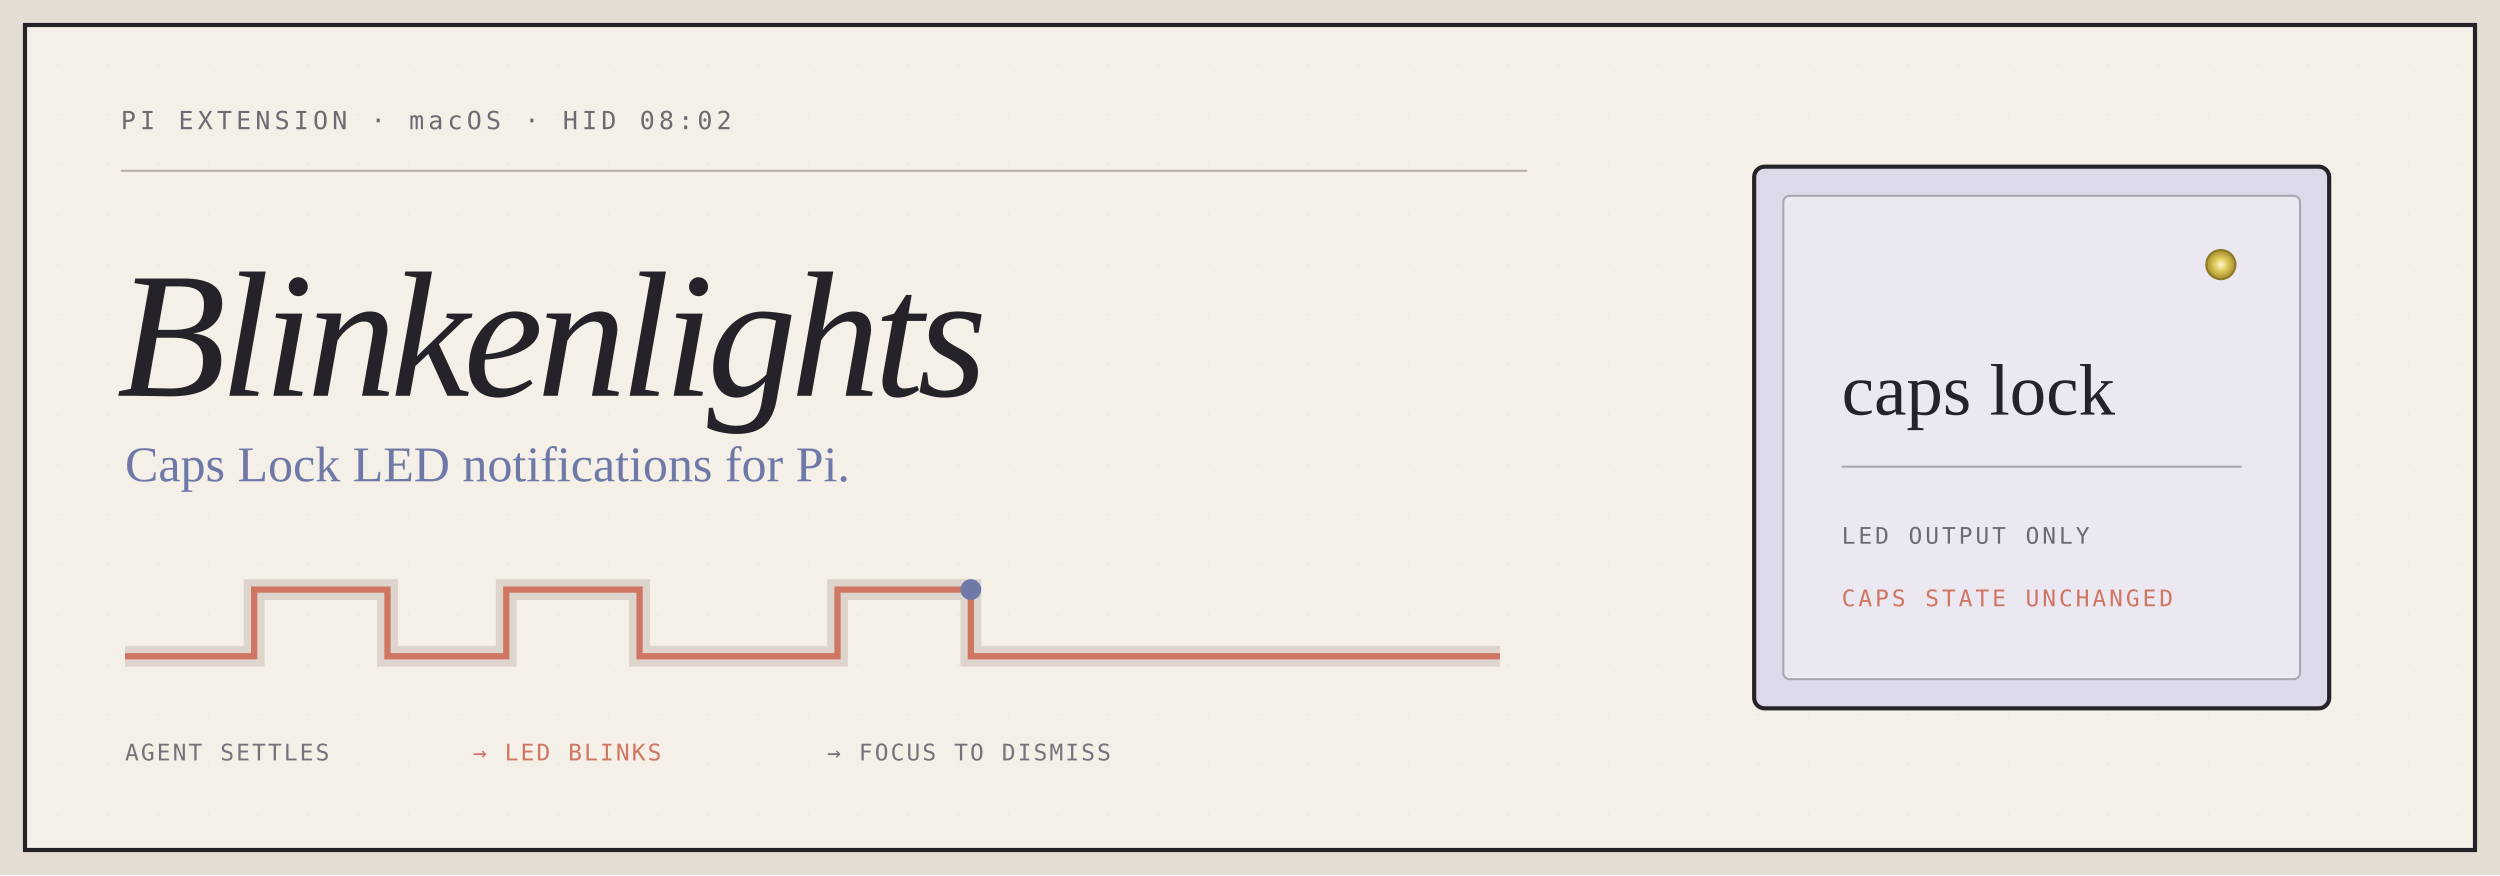
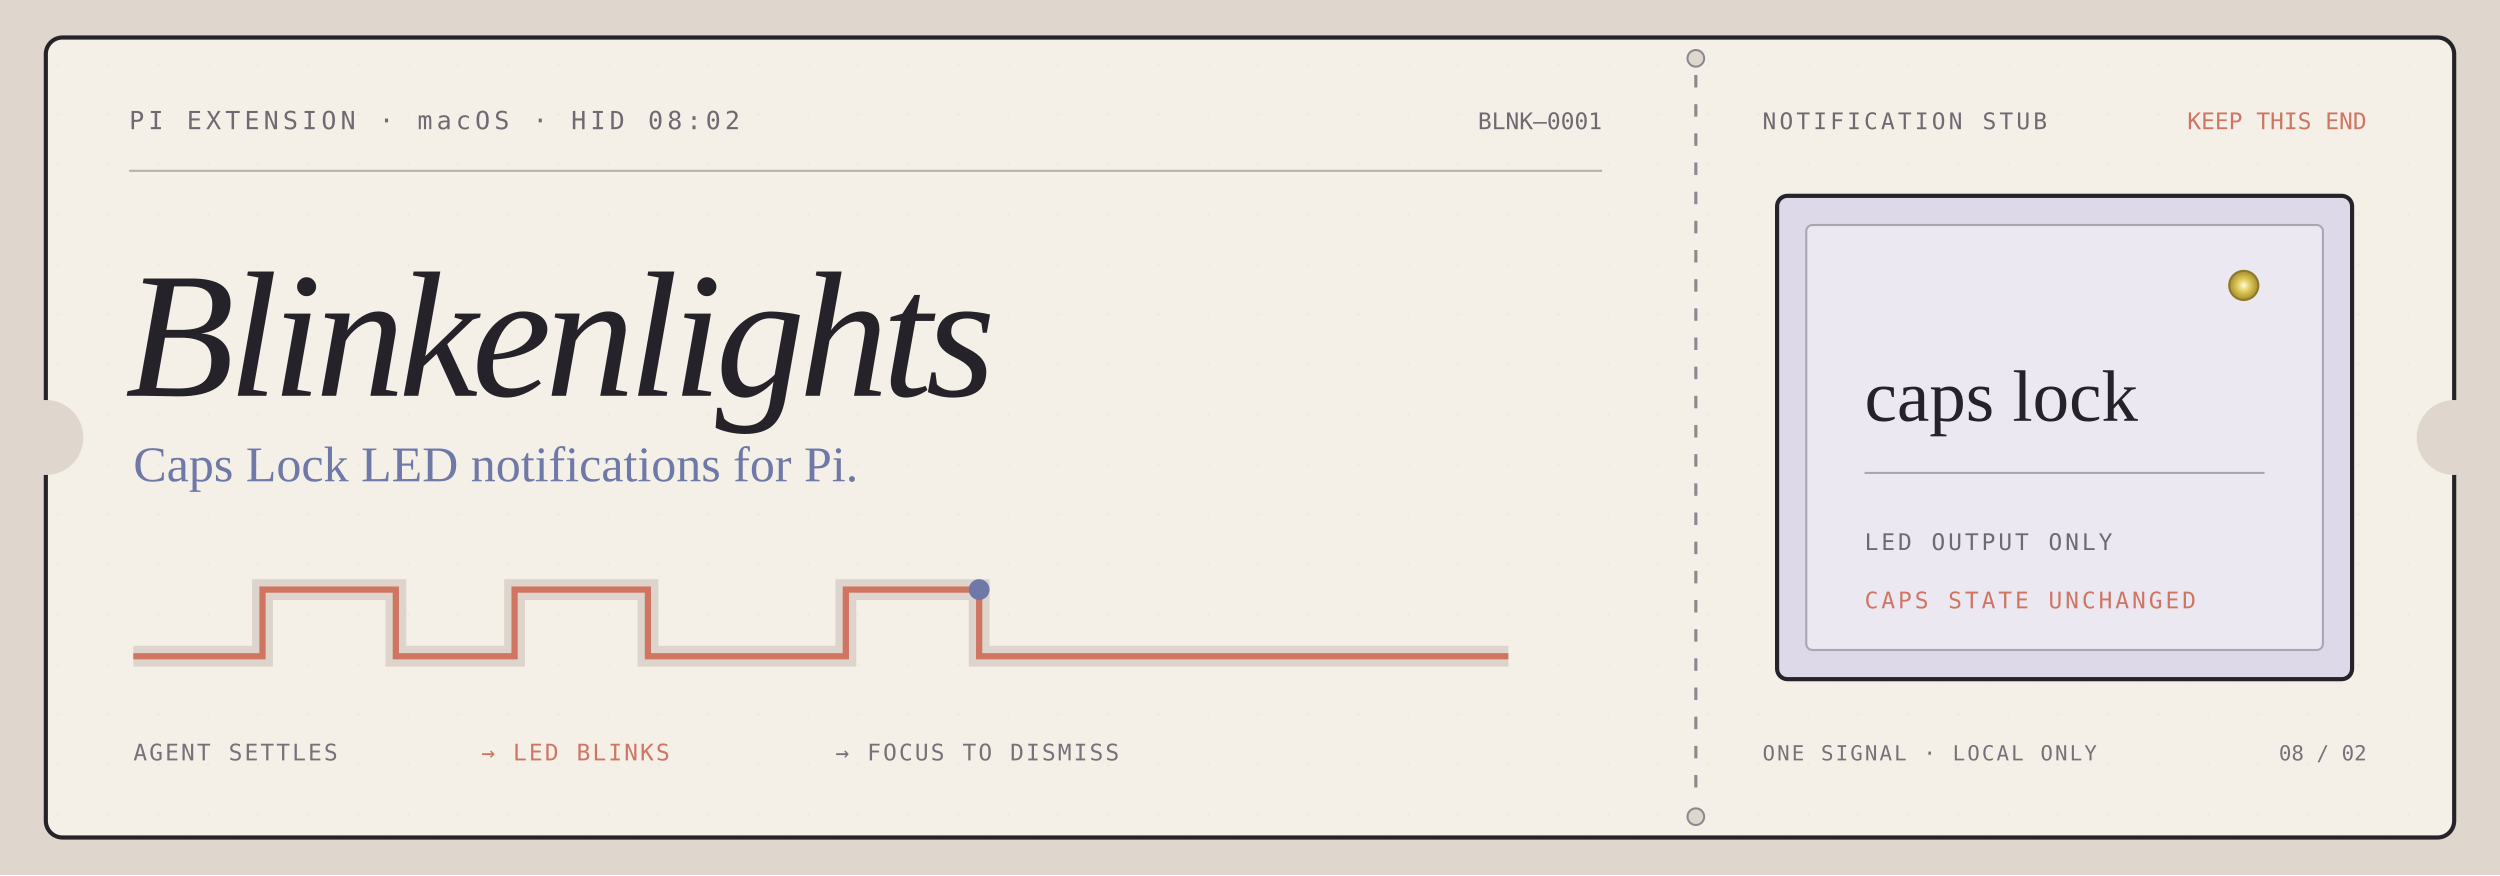
<svg xmlns="http://www.w3.org/2000/svg" width="1200" height="420" viewBox="0 0 1200 420" role="img" aria-labelledby="title description">
  <defs>
    <pattern id="paper" width="24" height="24" patternUnits="userSpaceOnUse">
      <circle cx="4" cy="7" r="0.6" fill="#252329" opacity="0.035" />
      <circle cx="18" cy="16" r="0.5" fill="#6f79a8" opacity="0.03" />
    </pattern>
    <radialGradient id="lamp">
      <stop offset="0" stop-color="#fffbe0" />
      <stop offset="0.4" stop-color="#e5cf62" />
      <stop offset="1" stop-color="#a58d2b" />
    </radialGradient>
  </defs>
-   <rect width="1200" height="420" fill="#e4ddd4" />
-   <rect x="12" y="12" width="1176" height="396" fill="#f4efe7" stroke="#252329" stroke-width="2" />
-   <rect x="12" y="12" width="1176" height="396" fill="url(#paper)" />
-   <g transform="translate(58 0)">
+   <rect width="1200" height="420" fill="#dfd7cd" />
+   <rect x="22" y="18" width="1156" height="384" rx="8" fill="#f4efe7" stroke="#252329" stroke-width="2" />
+   <rect x="22" y="18" width="1156" height="384" rx="8" fill="url(#paper)" />
+   <path d="M814 36V384" stroke="#8d8890" stroke-width="1.5" stroke-dasharray="6 8" />
+   <circle cx="814" cy="28" r="4" fill="#dfd7cd" stroke="#8d8890" />
+   <circle cx="814" cy="392" r="4" fill="#dfd7cd" stroke="#8d8890" />
+   <g transform="translate(62 0)">
    <text x="0" y="62" fill="#6f6a72" font-family="ui-monospace, SFMono-Regular, Menlo, monospace" font-size="12" letter-spacing="2">PI EXTENSION · macOS · HID 08:02</text>
-     <path d="M0 82H675" stroke="#b7b0a8" />
+     <text x="707" y="62" fill="#6f6a72" font-family="ui-monospace, SFMono-Regular, Menlo, monospace" font-size="11" text-anchor="end">BLNK–0001</text>
+     <path d="M0 82H707" stroke="#b7b0a8" />
    <text x="-2" y="190" fill="#252329" font-family="Georgia, Times New Roman, serif" font-size="86" font-style="italic" letter-spacing="-3">Blinkenlights</text>
    <text x="2" y="231" fill="#6f79a8" font-family="Georgia, Times New Roman, serif" font-size="24">Caps Lock LED notifications for Pi.</text>
    <g transform="translate(2 278)">
      <path d="M0 37H62V5H126V37H183V5H247V37H342V5H406V37H660" fill="none" stroke="#ddd5cc" stroke-width="10" />
      <path d="M0 37H62V5H126V37H183V5H247V37H342V5H406V37H660" fill="none" stroke="#cf7562" stroke-width="3" />
      <circle cx="406" cy="5" r="5" fill="#6f79a8" />
    </g>
    <g font-family="ui-monospace, SFMono-Regular, Menlo, monospace" font-size="11" letter-spacing="1">
      <text x="2" y="365" fill="#77727a">AGENT SETTLES</text>
      <text x="169" y="365" fill="#cf7562">→ LED BLINKS</text>
      <text x="339" y="365" fill="#77727a">→ FOCUS TO DISMISS</text>
    </g>
  </g>
-   <g transform="translate(842 80)">
-     <rect width="276" height="260" rx="5" fill="#ddd9e8" stroke="#252329" stroke-width="2" />
-     <rect x="14" y="14" width="248" height="232" rx="3" fill="#ebe8f1" stroke="#aaa5b2" />
-     <circle cx="224" cy="47" r="7" fill="url(#lamp)" stroke="#8d7928" />
-     <text x="42" y="119" fill="#252329" font-family="Georgia, Times New Roman, serif" font-size="35">caps lock</text>
-     <path d="M42 144H234" stroke="#aaa5b2" />
-     <text x="42" y="181" fill="#6f6a72" font-family="ui-monospace, SFMono-Regular, Menlo, monospace" font-size="11" letter-spacing="1.4">LED OUTPUT ONLY</text>
-     <text x="42" y="211" fill="#cf7562" font-family="ui-monospace, SFMono-Regular, Menlo, monospace" font-size="11" letter-spacing="1.4">CAPS STATE UNCHANGED</text>
+   <g transform="translate(846 0)">
+     <text x="0" y="62" fill="#6f6a72" font-family="ui-monospace, SFMono-Regular, Menlo, monospace" font-size="11" letter-spacing="1.5">NOTIFICATION STUB</text>
+     <text x="290" y="62" fill="#cf7562" font-family="ui-monospace, SFMono-Regular, Menlo, monospace" font-size="11" text-anchor="end">KEEP THIS END</text>
+     <g transform="translate(7 94)">
+       <rect width="276" height="232" rx="5" fill="#ddd9e8" stroke="#252329" stroke-width="2" />
+       <rect x="14" y="14" width="248" height="204" rx="3" fill="#ebe8f1" stroke="#aaa5b2" />
+       <circle cx="224" cy="43" r="7" fill="url(#lamp)" stroke="#8d7928" />
+       <text x="42" y="108" fill="#252329" font-family="Georgia, Times New Roman, serif" font-size="35">caps lock</text>
+       <path d="M42 133H234" stroke="#aaa5b2" />
+       <text x="42" y="170" fill="#6f6a72" font-family="ui-monospace, SFMono-Regular, Menlo, monospace" font-size="11" letter-spacing="1.4">LED OUTPUT ONLY</text>
+       <text x="42" y="198" fill="#cf7562" font-family="ui-monospace, SFMono-Regular, Menlo, monospace" font-size="11" letter-spacing="1.4">CAPS STATE UNCHANGED</text>
+     </g>
+     <text x="0" y="365" fill="#77727a" font-family="ui-monospace, SFMono-Regular, Menlo, monospace" font-size="10" letter-spacing="1">ONE SIGNAL · LOCAL ONLY</text>
+     <text x="290" y="365" fill="#77727a" font-family="ui-monospace, SFMono-Regular, Menlo, monospace" font-size="10" text-anchor="end">08 / 02</text>
  </g>
+   <circle cx="22" cy="210" r="18" fill="#dfd7cd" />
+   <circle cx="1178" cy="210" r="18" fill="#dfd7cd" />
</svg>
